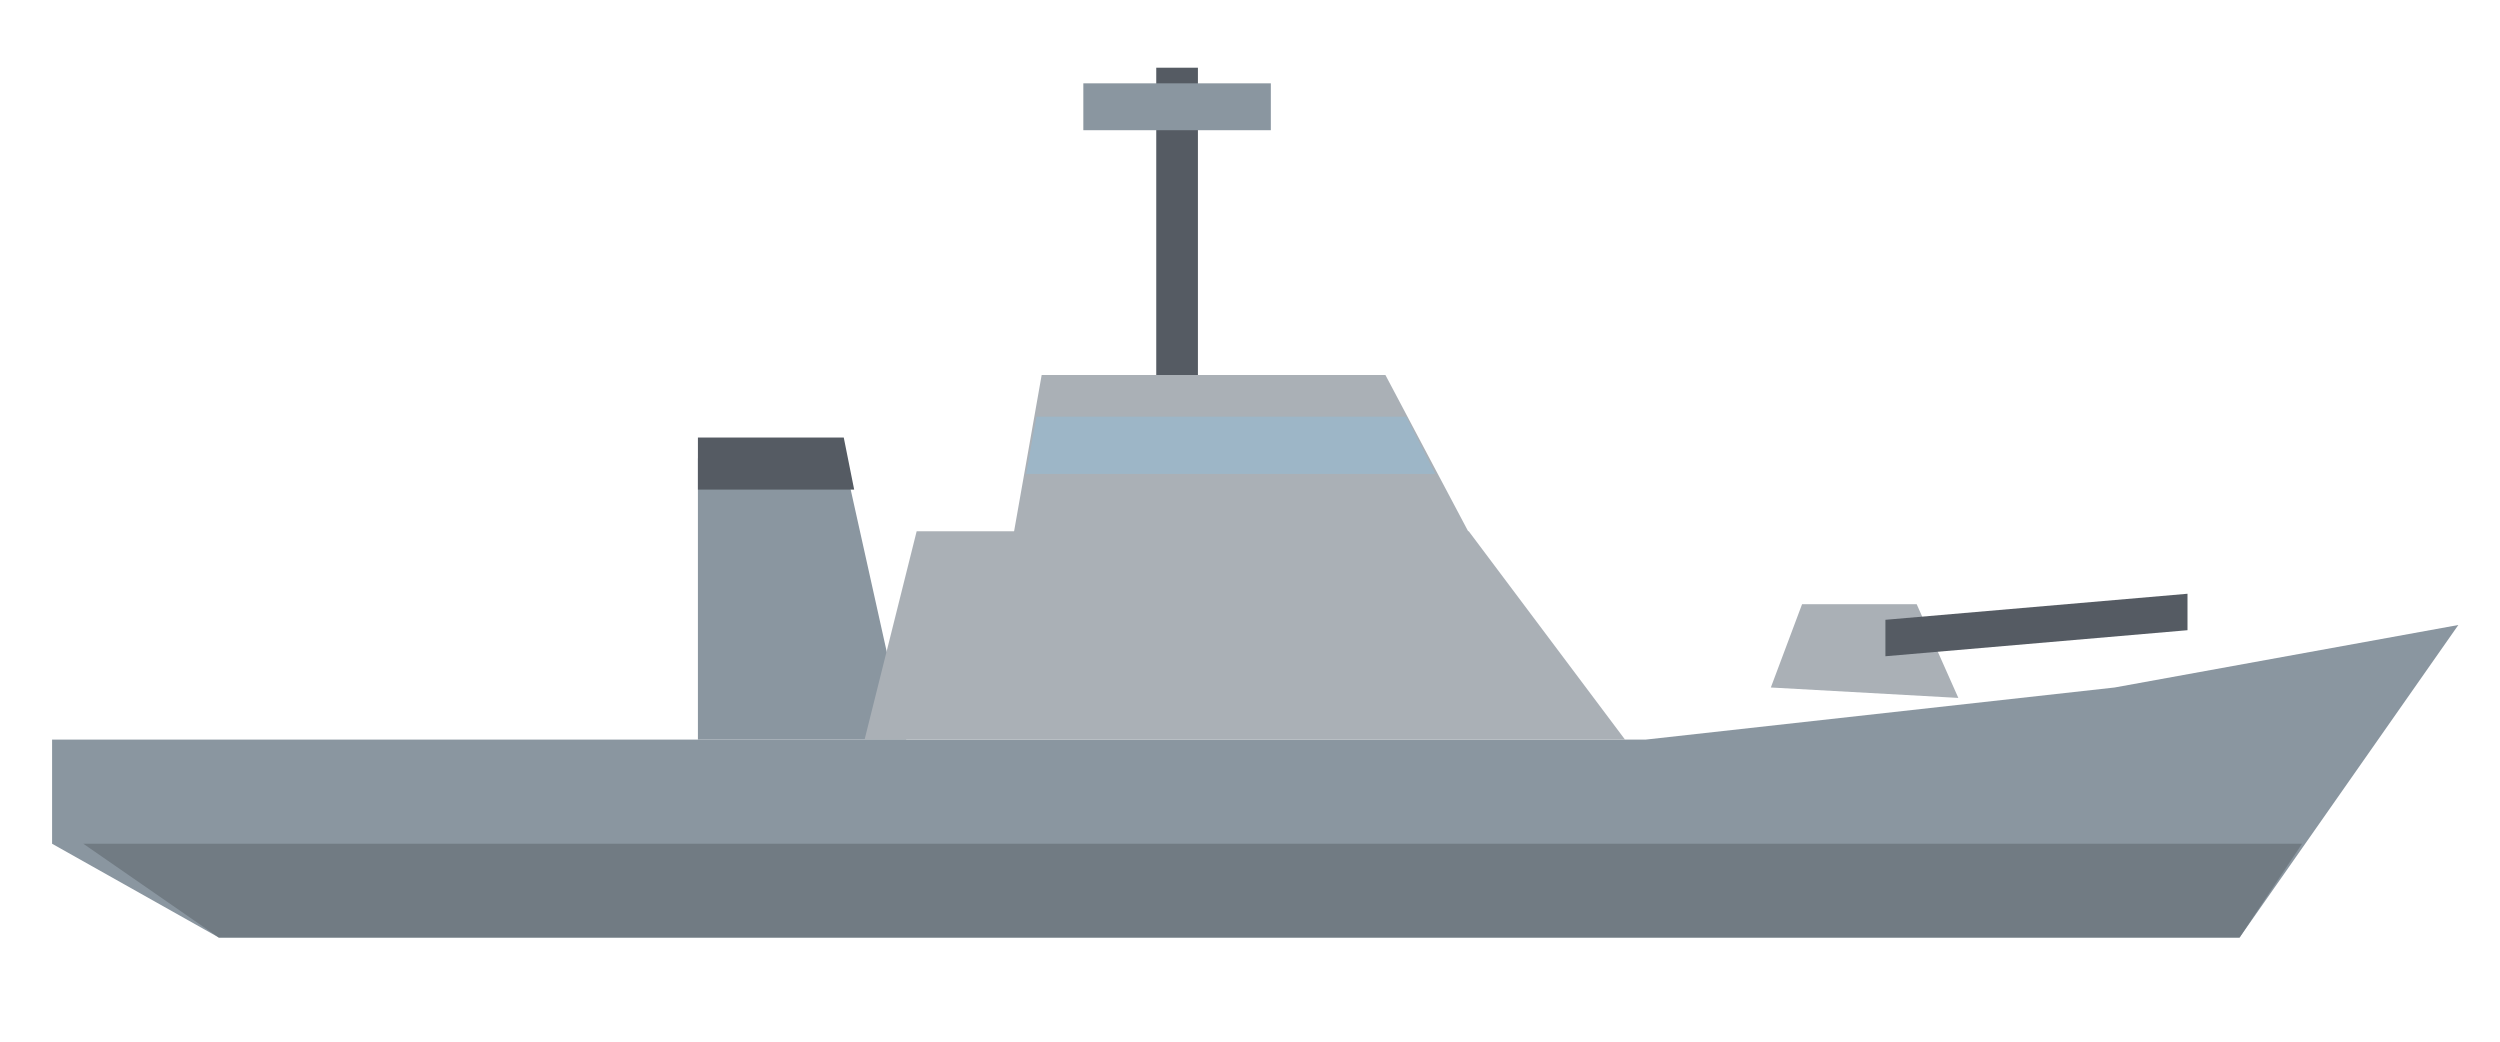
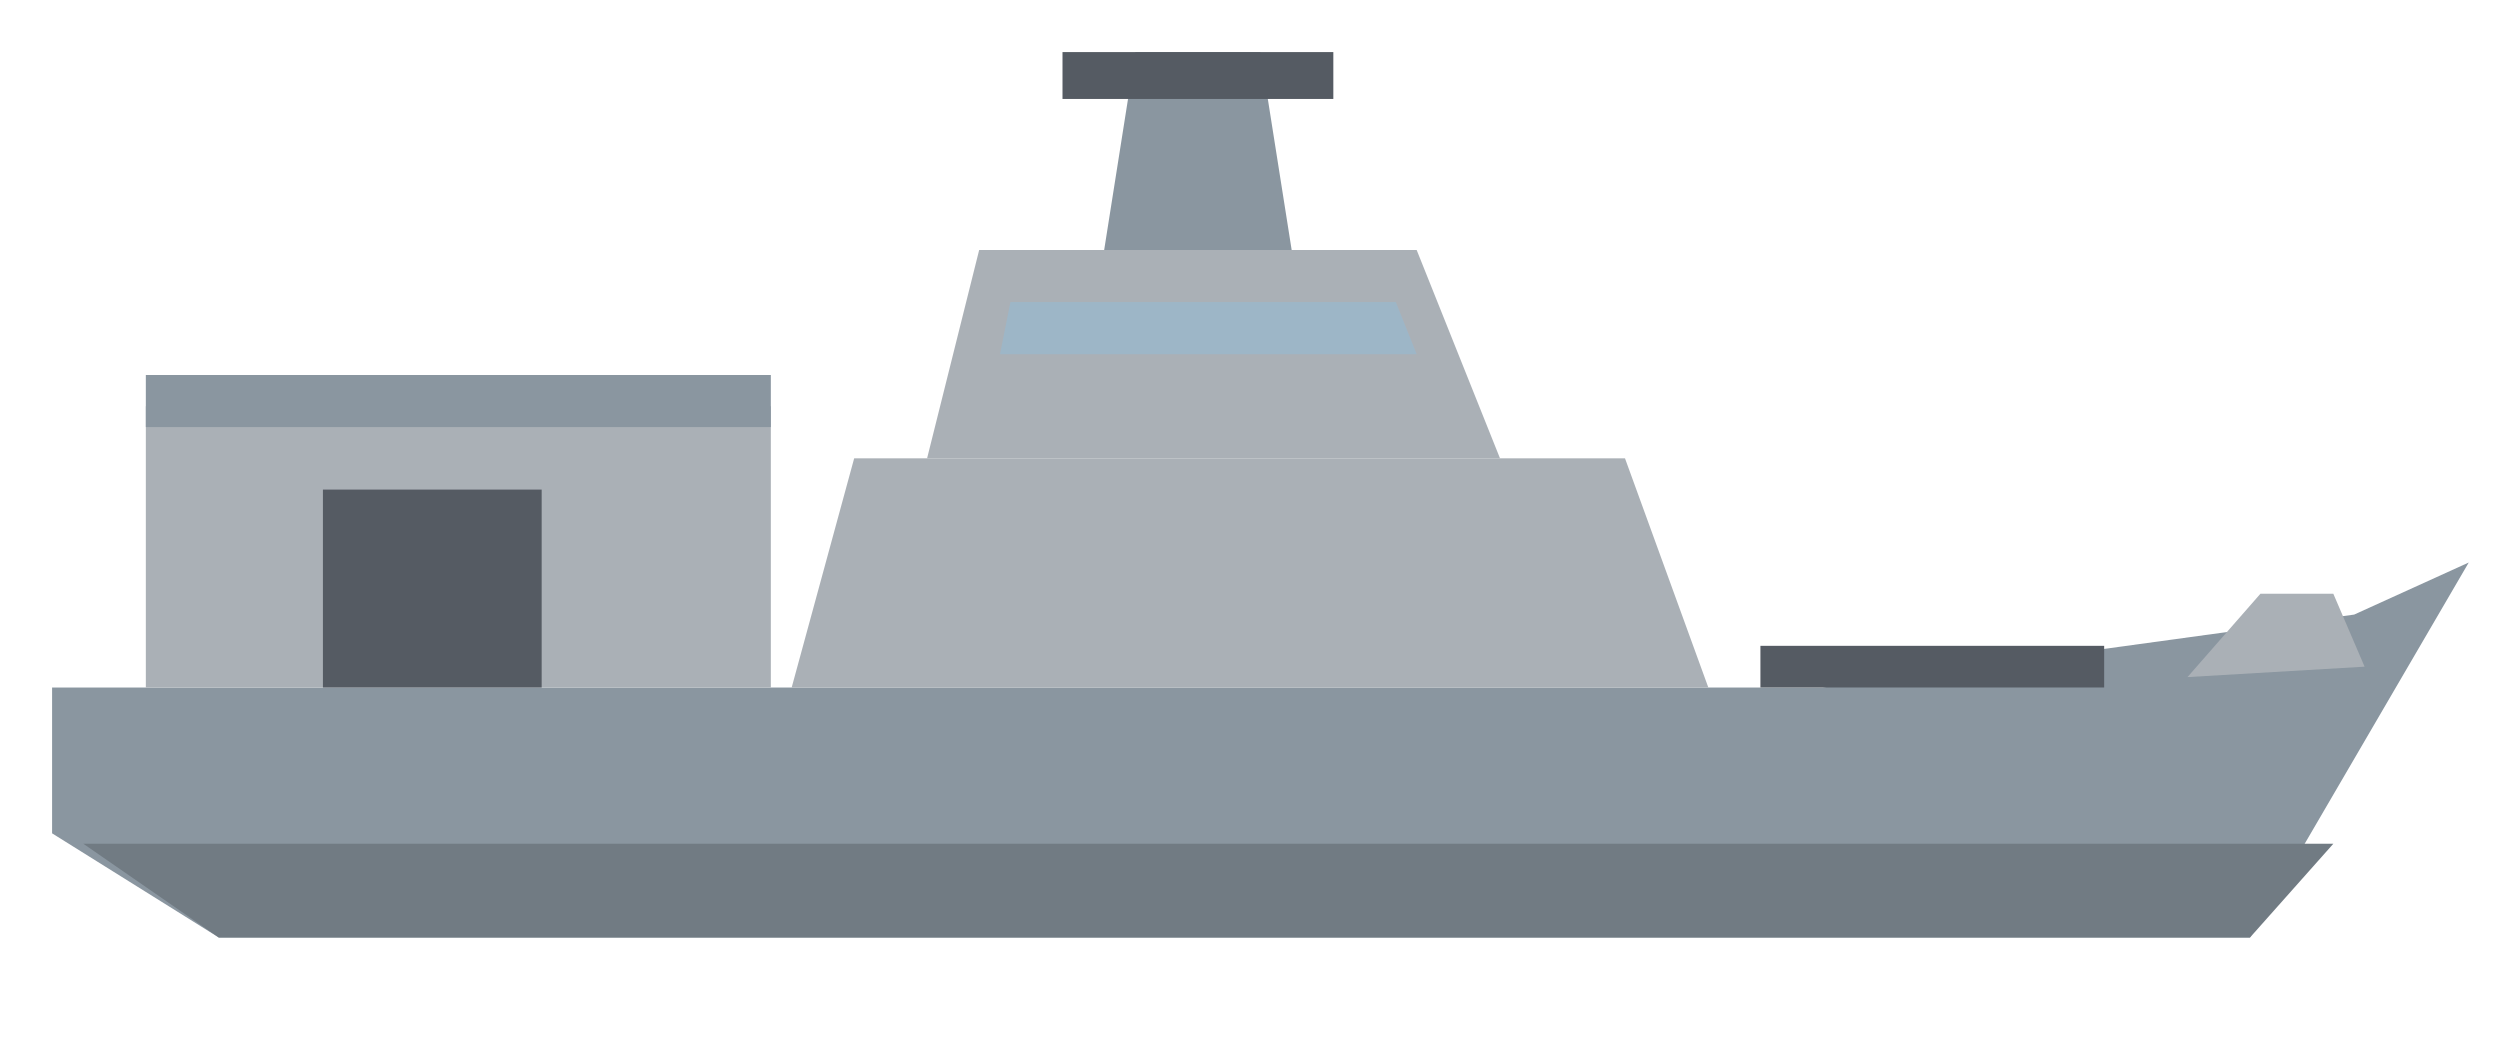
<svg xmlns="http://www.w3.org/2000/svg" width="24" height="10" viewBox="0 0 24 10">
-   <polygon points="0.5,7.1 15.8,7.1 20.3,6.6 23.6,6 21.5,9 2.1,9 0.5,8.1" fill="#8a96a0" />
-   <polygon points="0.8,8.1 22.1,8.1 21.5,9 2.1,9" fill="#717b83" />
-   <polygon points="6.7,4.4 8.1,4.4 8.7,7.1 6.7,7.1" fill="#8a96a0" />
-   <polygon points="6.7,4.2 8.1,4.2 8.2,4.7 6.7,4.7" fill="#555b63" />
-   <polygon points="8.8,5.1 14.1,5.1 15.6,7.1 8.3,7.1" fill="#aab0b6" />
-   <polygon points="10,3.6 13.3,3.6 14.2,5.3 9.7,5.3" fill="#aab0b6" />
-   <polygon points="9.95,4 13.5,4 13.78,4.55 9.85,4.55" fill="#9db6c7" />
-   <polygon points="11.1,0.65 11.5,0.65 11.5,3.6 11.1,3.6" fill="#555b63" />
-   <polygon points="10.4,0.8 12.2,0.8 12.2,1.25 10.4,1.25" fill="#8a96a0" />
-   <polygon points="17,6.6 17.3,5.8 18.4,5.8 18.8,6.7" fill="#aab0b6" />
-   <polygon points="18.1,5.95 21,5.7 21,6.05 18.1,6.3" fill="#555b63" />
+   <polygon points="0.5,6.6 17.5,6.6 22.6,5.9 23.7,5.4 21.6,9 2.1,9 0.5,8" fill="#8a96a0" />
+   <polygon points="0.8,8.1 22.4,8.1 21.6,9 2.1,9" fill="#717b83" />
+   <polygon points="1.4,3.9 7.4,3.9 7.4,6.6 1.4,6.6" fill="#aab0b6" />
+   <polygon points="1.4,3.6 7.4,3.6 7.4,4.1 1.4,4.1" fill="#8a96a0" />
+   <polygon points="3.1,4.7 5.2,4.7 5.2,6.6 3.1,6.6" fill="#555b63" />
+   <polygon points="8.2,4.4 15.6,4.4 16.4,6.6 7.6,6.6" fill="#aab0b6" />
+   <polygon points="9.4,2.4 13.6,2.4 14.4,4.4 8.9,4.4" fill="#aab0b6" />
+   <polygon points="9.7,2.9 13.4,2.9 13.6,3.4 9.6,3.4" fill="#9db6c7" />
+   <polygon points="10.9,0.5 12.1,0.5 12.4,2.4 10.6,2.4" fill="#8a96a0" />
+   <polygon points="10.2,0.5 12.8,0.5 12.8,0.95 10.2,0.95" fill="#555b63" />
+   <polygon points="16.9,6.2 20.2,6.2 20.2,6.6 16.9,6.6" fill="#555b63" />
+   <polygon points="21,6.5 21.7,5.7 22.4,5.7 22.7,6.4" fill="#aab0b6" />
</svg>
